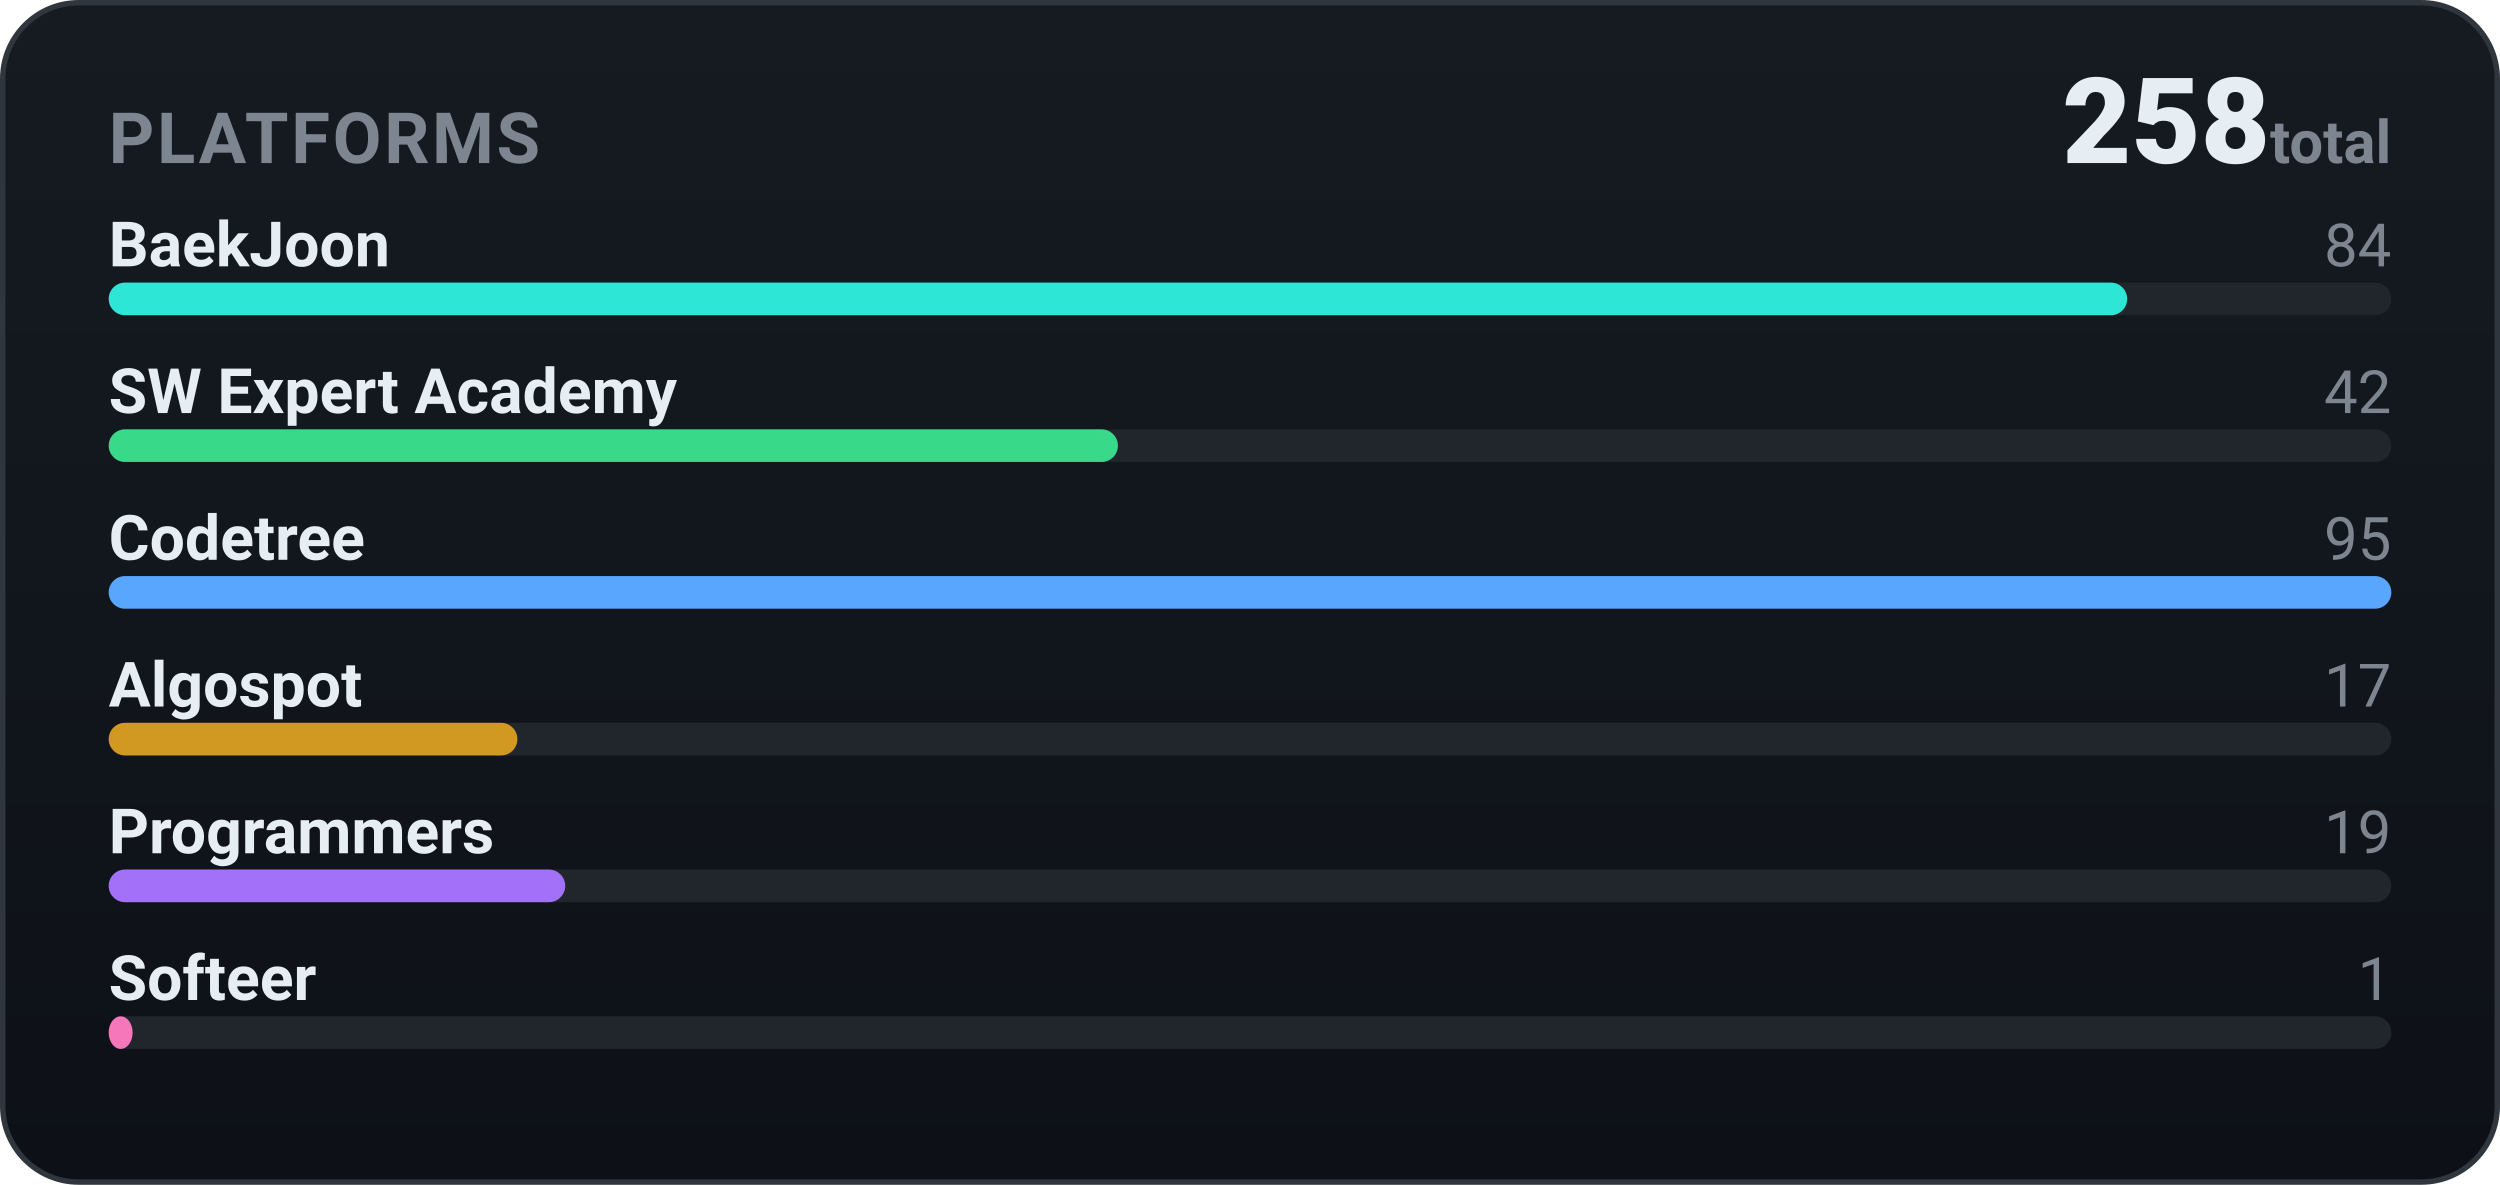
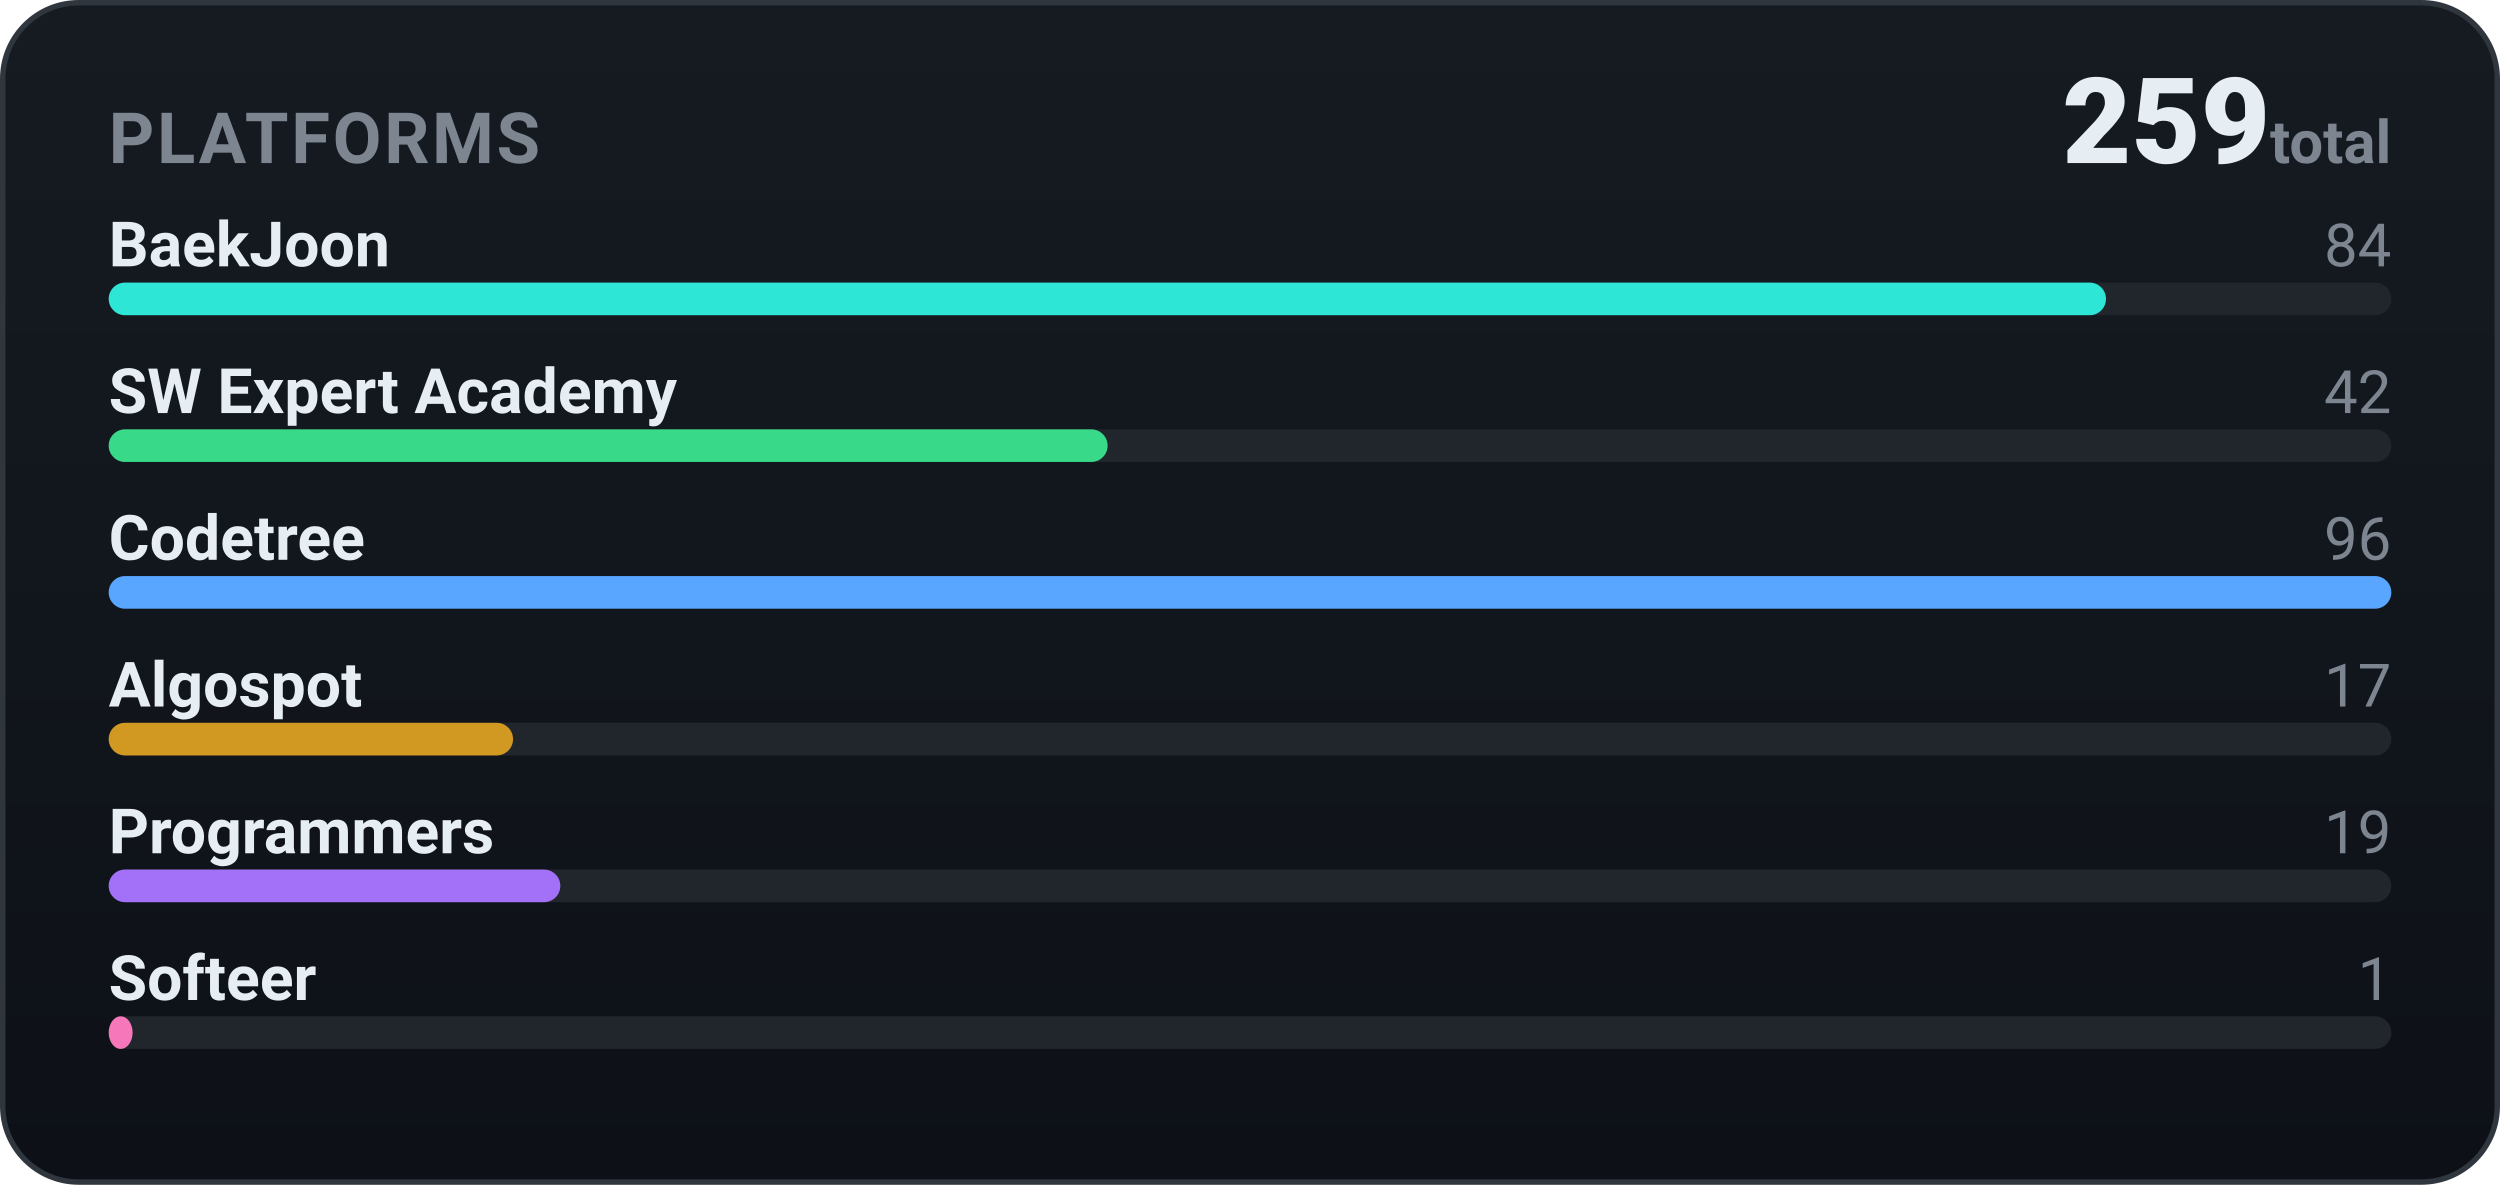
<svg xmlns="http://www.w3.org/2000/svg" width="460" height="218" viewBox="0 0 460 218" role="img" font-family="-apple-system,BlinkMacSystemFont,'Segoe UI',Roboto,'Apple SD Gothic Neo','Malgun Gothic',sans-serif">
  <defs>
    <linearGradient id="bgg" x1="0" y1="0" x2="0" y2="1">
      <stop offset="0" stop-color="#161b22" />
      <stop offset="1" stop-color="#0d1117" />
    </linearGradient>
  </defs>
  <rect x="0.5" y="0.5" width="459" height="217" rx="14" fill="url(#bgg)" stroke="#30363d" />
  <text x="20" y="30" font-family="-apple-system,BlinkMacSystemFont,'Segoe UI',Roboto,'Apple SD Gothic Neo','Malgun Gothic',sans-serif" font-size="13" font-weight="700" fill="#7d8590" letter-spacing="0.5">PLATFORMS</text>
-   <text x="440" y="30" text-anchor="end" font-size="22" font-weight="800" fill="#e6edf3">258<tspan font-size="11" font-weight="600" fill="#7d8590"> total</tspan>
+   <text x="440" y="30" text-anchor="end" font-size="22" font-weight="800" fill="#e6edf3">259<tspan font-size="11" font-weight="600" fill="#7d8590"> total</tspan>
  </text>
  <text x="20" y="49" font-size="11.5" font-weight="600" fill="#e6edf3">BaekJoon</text>
  <text x="440" y="49" text-anchor="end" font-size="11" fill="#7d8590">84</text>
  <rect x="20" y="52" width="420" height="6" rx="3.0" fill="#21262d" />
-   <rect x="20" y="52" width="371.4" height="6" rx="3.0" fill="#2ee6d6" />
+   <rect x="20" y="52" width="367.5" height="6" rx="3.0" fill="#2ee6d6" />
  <text x="20" y="76" font-size="11.5" font-weight="600" fill="#e6edf3">SW Expert Academy</text>
  <text x="440" y="76" text-anchor="end" font-size="11" fill="#7d8590">42</text>
  <rect x="20" y="79" width="420" height="6" rx="3.0" fill="#21262d" />
-   <rect x="20" y="79" width="185.7" height="6" rx="3.0" fill="#39d98a" />
+   <rect x="20" y="79" width="183.8" height="6" rx="3.0" fill="#39d98a" />
  <text x="20" y="103" font-size="11.5" font-weight="600" fill="#e6edf3">Codetree</text>
-   <text x="440" y="103" text-anchor="end" font-size="11" fill="#7d8590">95</text>
+   <text x="440" y="103" text-anchor="end" font-size="11" fill="#7d8590">96</text>
  <rect x="20" y="106" width="420" height="6" rx="3.0" fill="#21262d" />
  <rect x="20" y="106" width="420.0" height="6" rx="3.0" fill="#58a6ff" />
  <text x="20" y="130" font-size="11.5" font-weight="600" fill="#e6edf3">Algospot</text>
  <text x="440" y="130" text-anchor="end" font-size="11" fill="#7d8590">17</text>
  <rect x="20" y="133" width="420" height="6" rx="3.0" fill="#21262d" />
-   <rect x="20" y="133" width="75.2" height="6" rx="3.0" fill="#d29922" />
+   <rect x="20" y="133" width="74.4" height="6" rx="3.0" fill="#d29922" />
  <text x="20" y="157" font-size="11.5" font-weight="600" fill="#e6edf3">Programmers</text>
  <text x="440" y="157" text-anchor="end" font-size="11" fill="#7d8590">19</text>
  <rect x="20" y="160" width="420" height="6" rx="3.0" fill="#21262d" />
-   <rect x="20" y="160" width="84.0" height="6" rx="3.0" fill="#a371f7" />
+   <rect x="20" y="160" width="83.1" height="6" rx="3.0" fill="#a371f7" />
  <text x="20" y="184" font-size="11.5" font-weight="600" fill="#e6edf3">Softeer</text>
  <text x="440" y="184" text-anchor="end" font-size="11" fill="#7d8590">1</text>
  <rect x="20" y="187" width="420" height="6" rx="3.0" fill="#21262d" />
  <rect x="20" y="187" width="4.4" height="6" rx="3.0" fill="#f778ba" />
</svg>
